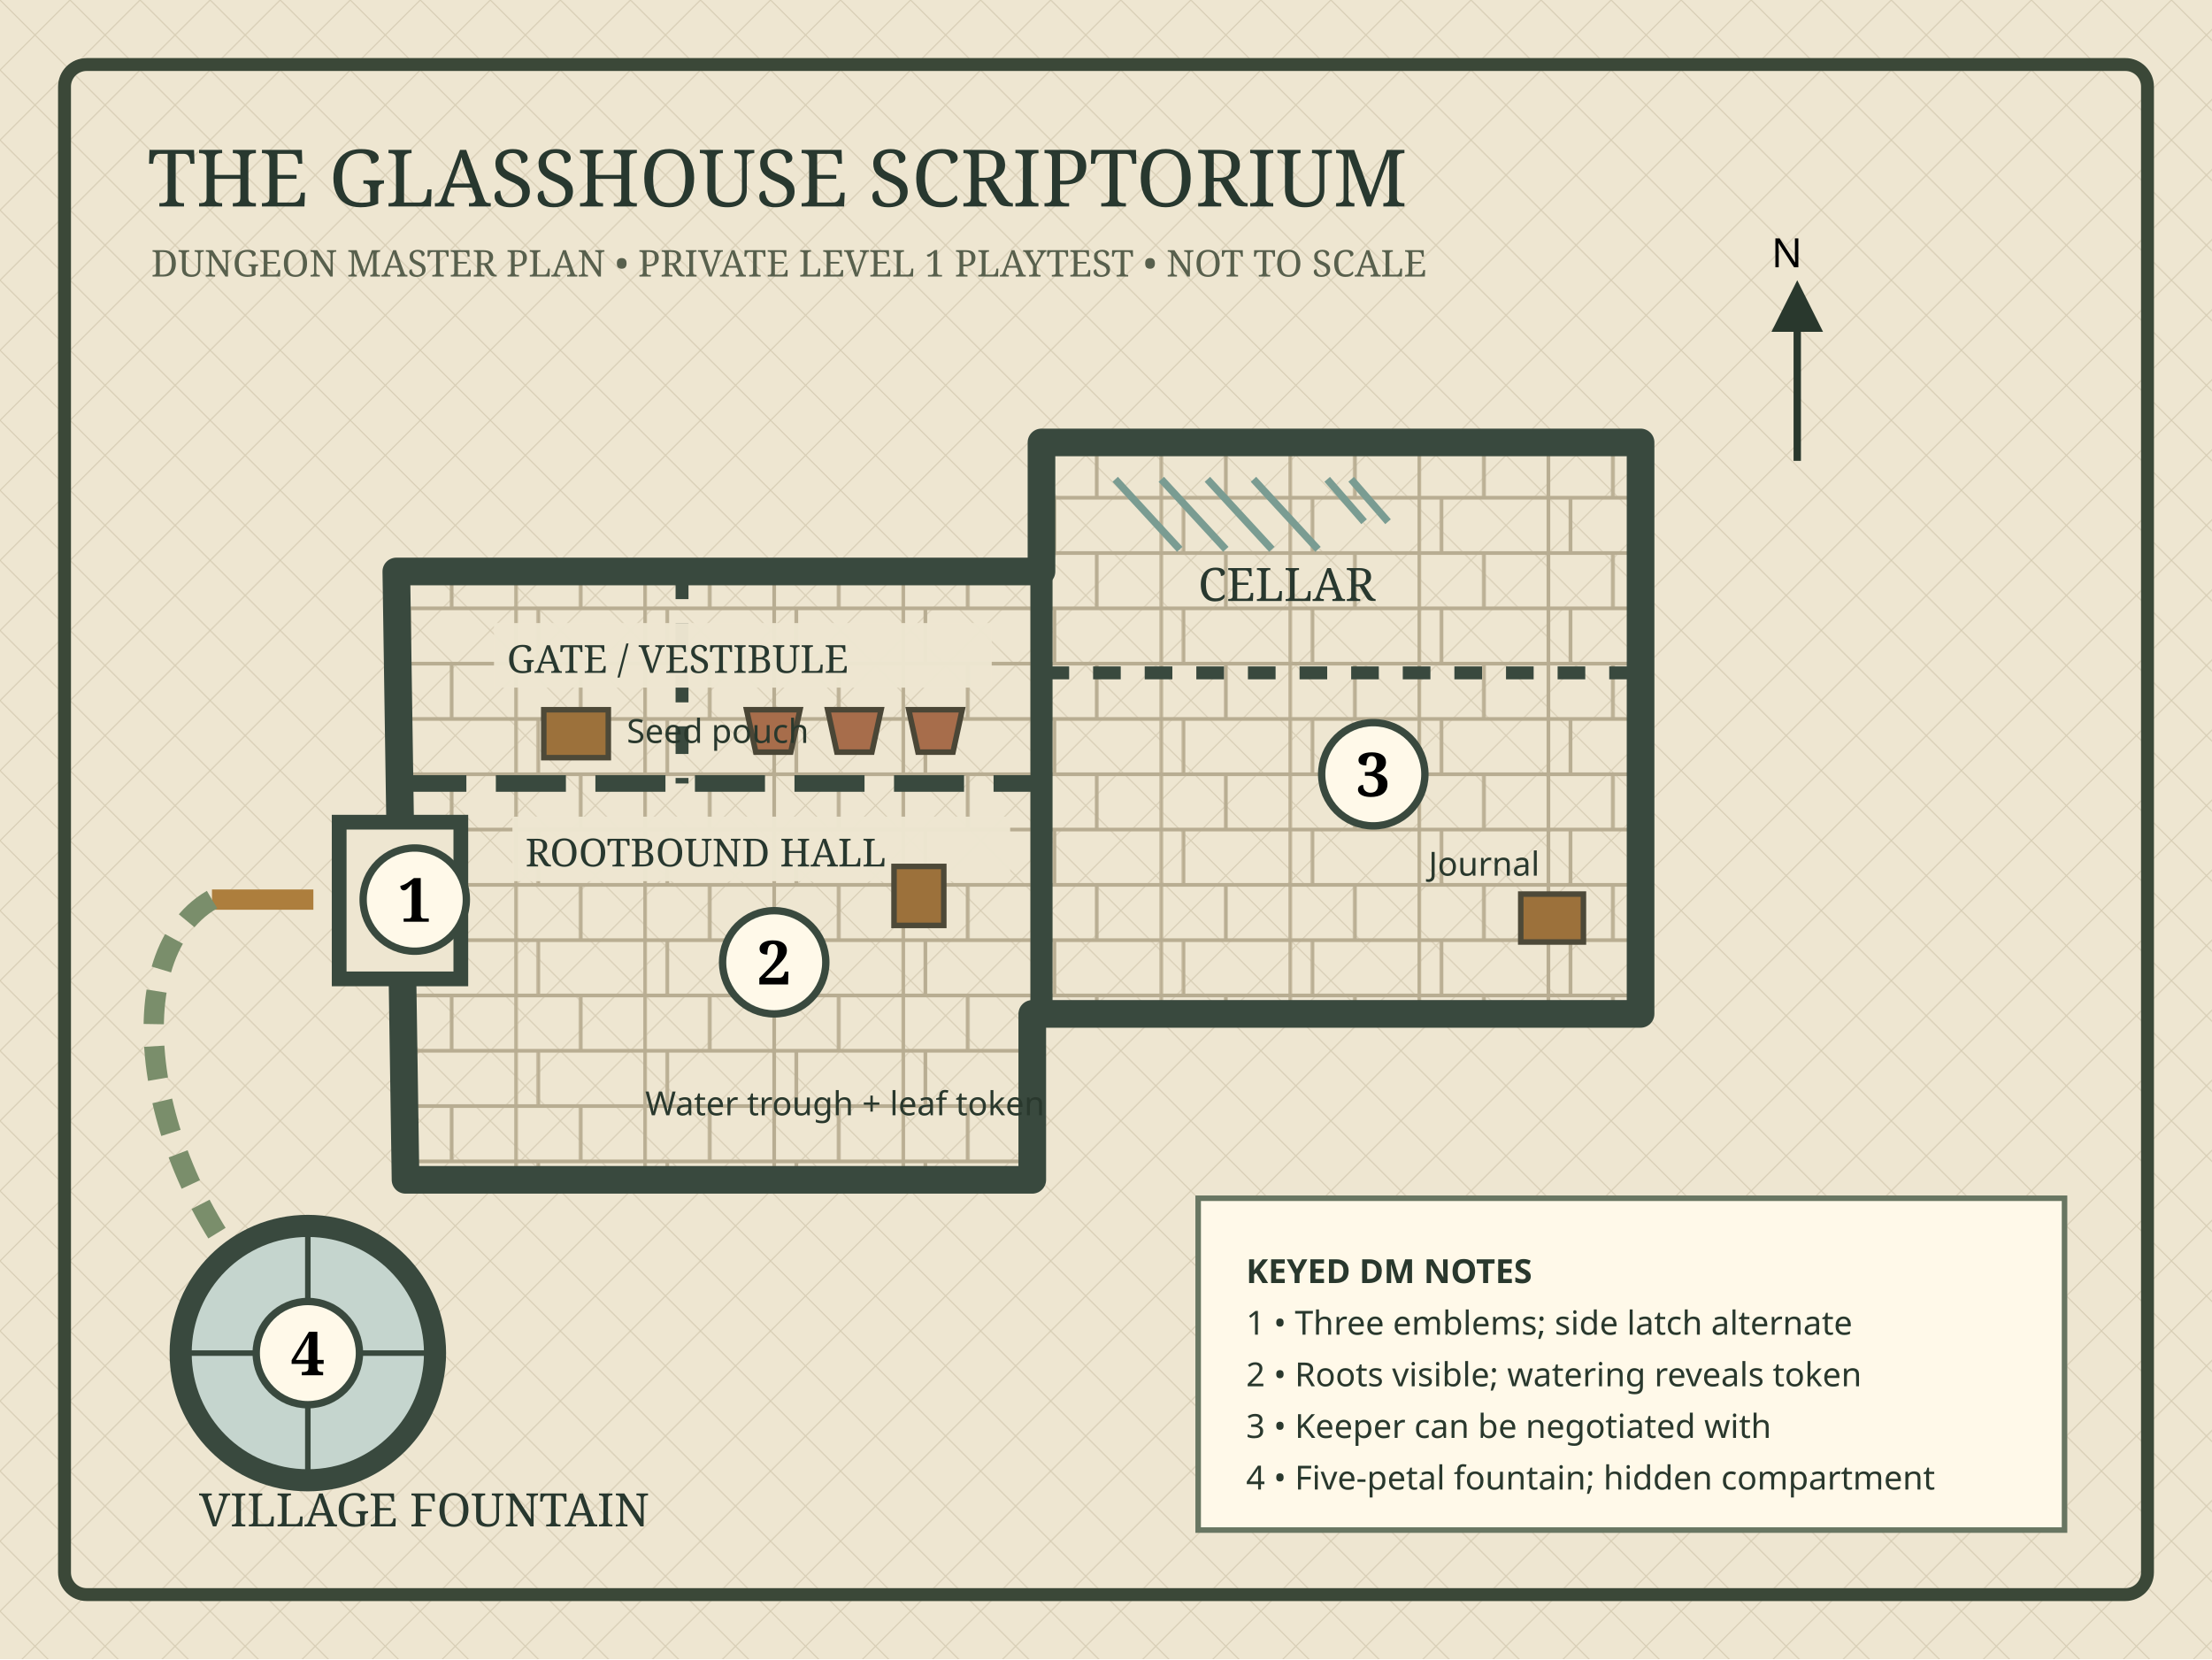
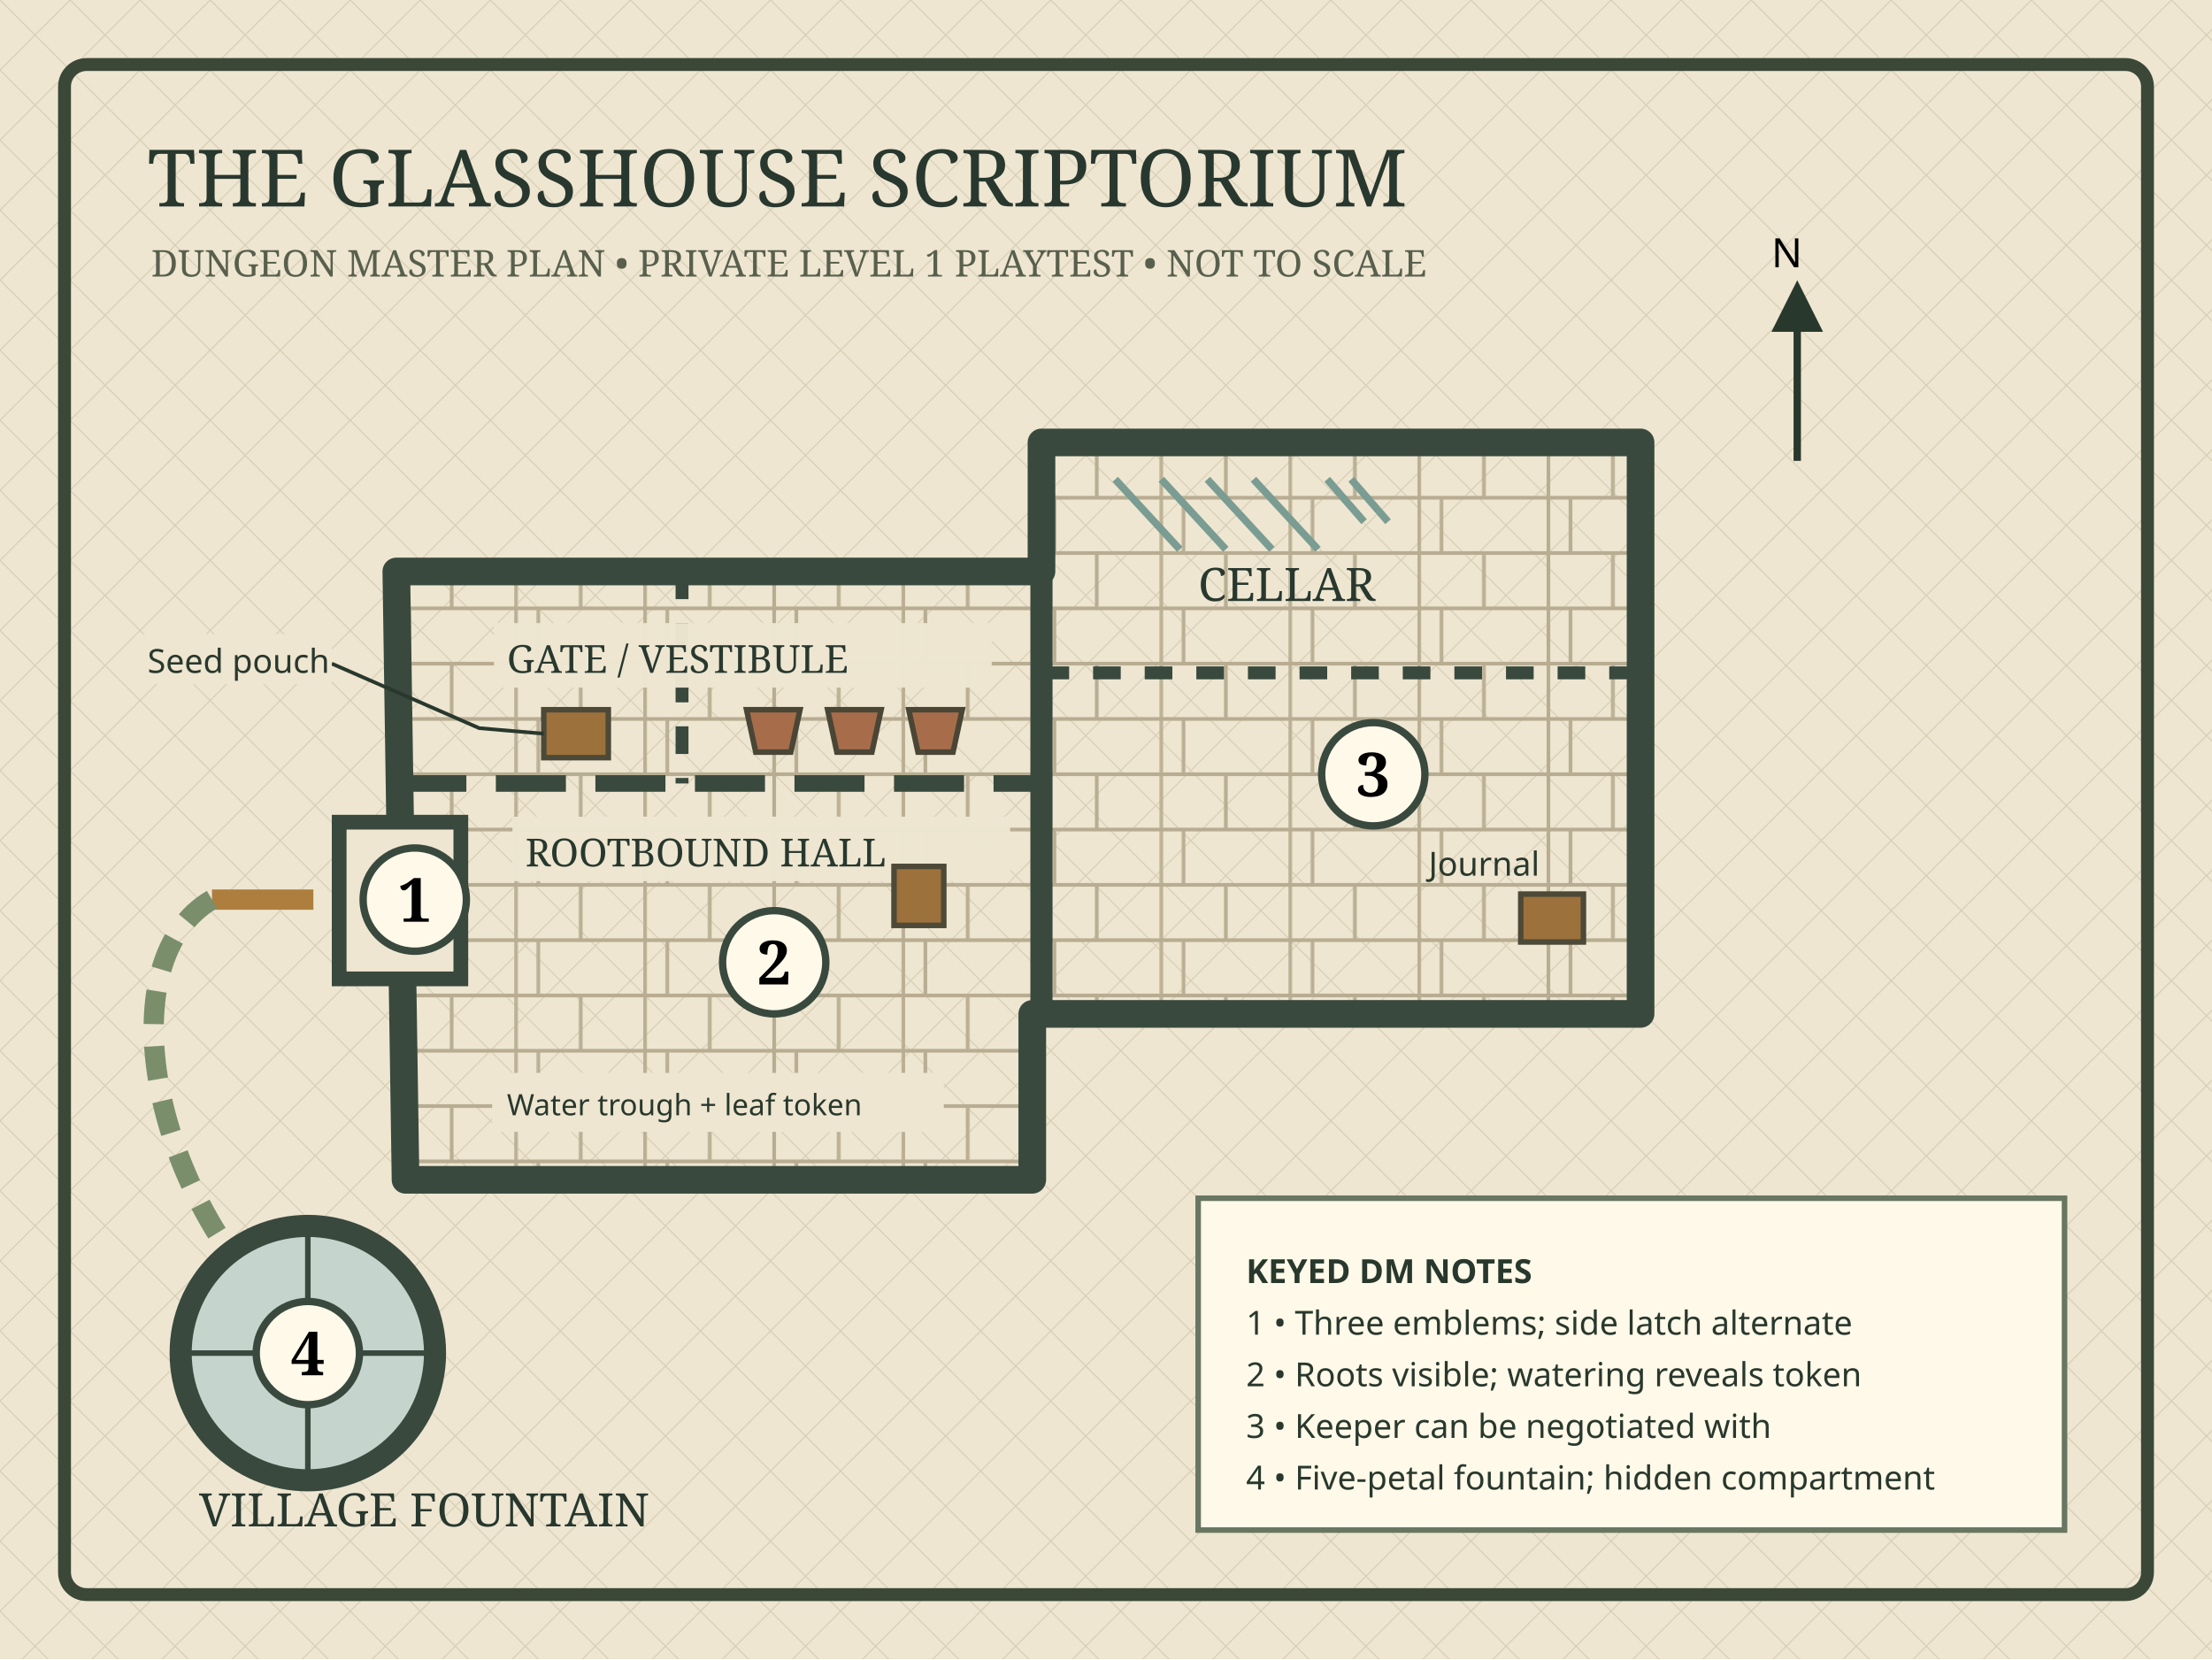
<svg xmlns="http://www.w3.org/2000/svg" viewBox="0 0 1200 900" role="img" aria-labelledby="title desc">
  <defs>
    <pattern id="paper" width="38" height="38" patternUnits="userSpaceOnUse">
      <rect width="38" height="38" fill="#eee6d1" />
      <path d="M0 0L38 38M38 0L0 38" stroke="#d7cdb5" stroke-width=".6" />
    </pattern>
    <pattern id="stone" width="70" height="60" patternUnits="userSpaceOnUse">
      <path d="M0 0H70V60H0ZM0 30H70M35 0V30M12 30V60" fill="none" stroke="#b8ad92" stroke-width="2" />
    </pattern>
  </defs>
  <rect width="1200" height="900" fill="url(#paper)" />
  <rect x="35" y="35" width="1130" height="830" rx="12" fill="none" stroke="#3b4838" stroke-width="7" />
  <text x="80" y="112" font-family="Georgia,serif" font-size="43" fill="#28382f">THE GLASSHOUSE SCRIPTORIUM</text>
  <text x="82" y="150" font-family="Georgia,serif" font-size="20" fill="#58604d">DUNGEON MASTER PLAN • PRIVATE LEVEL 1 PLAYTEST • NOT TO SCALE</text>
  <path d="M215 310H565V240H890V550H560V640H220Z" fill="url(#stone)" stroke="#39493e" stroke-width="15" stroke-linejoin="round" />
  <path d="M565 240V550M560 550V640" stroke="#39493e" stroke-width="12" />
  <path d="M215 425H565" stroke="#39493e" stroke-width="9" stroke-dasharray="38 16" />
  <path d="M370 310V425" stroke="#39493e" stroke-width="7" stroke-dasharray="15 13" />
  <path d="M565 365H890" stroke="#39493e" stroke-width="7" stroke-dasharray="15 13" />
  <g aria-label="Three ceramic soil pots at the gate" fill="#a76d4b" stroke="#4a4636" stroke-width="3">
    <path d="M405 385h29l-5 23h-19z" />
    <path d="M449 385h29l-5 23h-19z" />
    <path d="M493 385h29l-5 23h-19z" />
  </g>
  <g aria-label="Broken glasshouse roof panels" fill="none" stroke="#7a9c92" stroke-width="4">
    <path d="M605 260l35 38m-10-38l35 38m-10-38l35 38m-10-38l35 38" />
    <path d="M720 260l20 23m-7-23l20 23" />
  </g>
  <rect x="184" y="446" width="66" height="85" fill="#eee6d1" stroke="#39493e" stroke-width="8" />
  <path d="M170 488H115" stroke="#ad7e3d" stroke-width="11" />
  <path d="M115 488C60 520 80 640 150 710" fill="none" stroke="#7a8e6b" stroke-width="11" stroke-dasharray="18 12" />
  <circle cx="167" cy="734" r="69" fill="#c5d5ce" stroke="#39493e" stroke-width="12" />
  <circle cx="167" cy="734" r="25" fill="#648b90" />
  <path d="M167 665V803M98 734H236" stroke="#39493e" stroke-width="3" />
  <g font-family="Georgia,serif" fill="#28382f" font-size="25">
    <rect x="268" y="338" width="270" height="35" fill="#eee6d1" opacity=".97" />
    <rect x="278" y="443" width="270" height="35" fill="#eee6d1" opacity=".97" />
    <text x="275" y="365" font-size="21">GATE / VESTIBULE</text>
    <text x="285" y="470" font-size="21">ROOTBOUND HALL</text>
    <text x="650" y="326">CELLAR</text>
    <text x="108" y="828">VILLAGE FOUNTAIN</text>
  </g>
  <g font-family="Georgia,serif" font-size="33" text-anchor="middle" font-weight="bold">
    <circle cx="225" cy="488" r="28" fill="#fff9e9" stroke="#39493e" stroke-width="4" />
    <text x="225" y="500">1</text>
    <circle cx="420" cy="522" r="28" fill="#fff9e9" stroke="#39493e" stroke-width="4" />
    <text x="420" y="534">2</text>
    <circle cx="745" cy="420" r="28" fill="#fff9e9" stroke="#39493e" stroke-width="4" />
    <text x="745" y="432">3</text>
    <circle cx="167" cy="734" r="28" fill="#fff9e9" stroke="#39493e" stroke-width="4" />
    <text x="167" y="746">4</text>
  </g>
  <g fill="#9c713b" stroke="#4d4938" stroke-width="3">
    <rect x="295" y="385" width="35" height="26" />
    <rect x="485" y="470" width="27" height="32" />
    <rect x="825" y="485" width="34" height="26" />
  </g>
+   <path d="M180 360L260 395L295 398" fill="none" stroke="#29382d" stroke-width="2" />
+   <rect x="74" y="344" width="106" height="27" fill="#eee6d1" />
  <g font-family="sans-serif" font-size="18" fill="#29382d">
-     <text x="340" y="403">Seed pouch</text>
-     <text x="350" y="605">Water trough + leaf token</text>
+     <text x="80" y="365">Seed pouch</text>
+     <rect x="267" y="582" width="245" height="32" fill="#eee6d1" />
+     <text x="275" y="605" font-size="16">Water trough + leaf token</text>
    <text x="775" y="475">Journal</text>
  </g>
  <path d="M975 250V160" stroke="#29382d" stroke-width="4" />
  <path d="M975 152l-14 28h28z" fill="#29382d" />
  <text x="961" y="145" font-size="22" font-family="sans-serif">N</text>
  <rect x="650" y="650" width="470" height="180" fill="#fff9e9" stroke="#687662" stroke-width="3" />
  <g font-family="sans-serif" font-size="18" fill="#29382d">
    <text x="676" y="696" font-weight="bold">KEYED DM NOTES</text>
    <text x="676" y="724">1 • Three emblems; side latch alternate</text>
    <text x="676" y="752">2 • Roots visible; watering reveals token</text>
    <text x="676" y="780">3 • Keeper can be negotiated with</text>
    <text x="676" y="808">4 • Five-petal fountain; hidden compartment</text>
  </g>
</svg>
